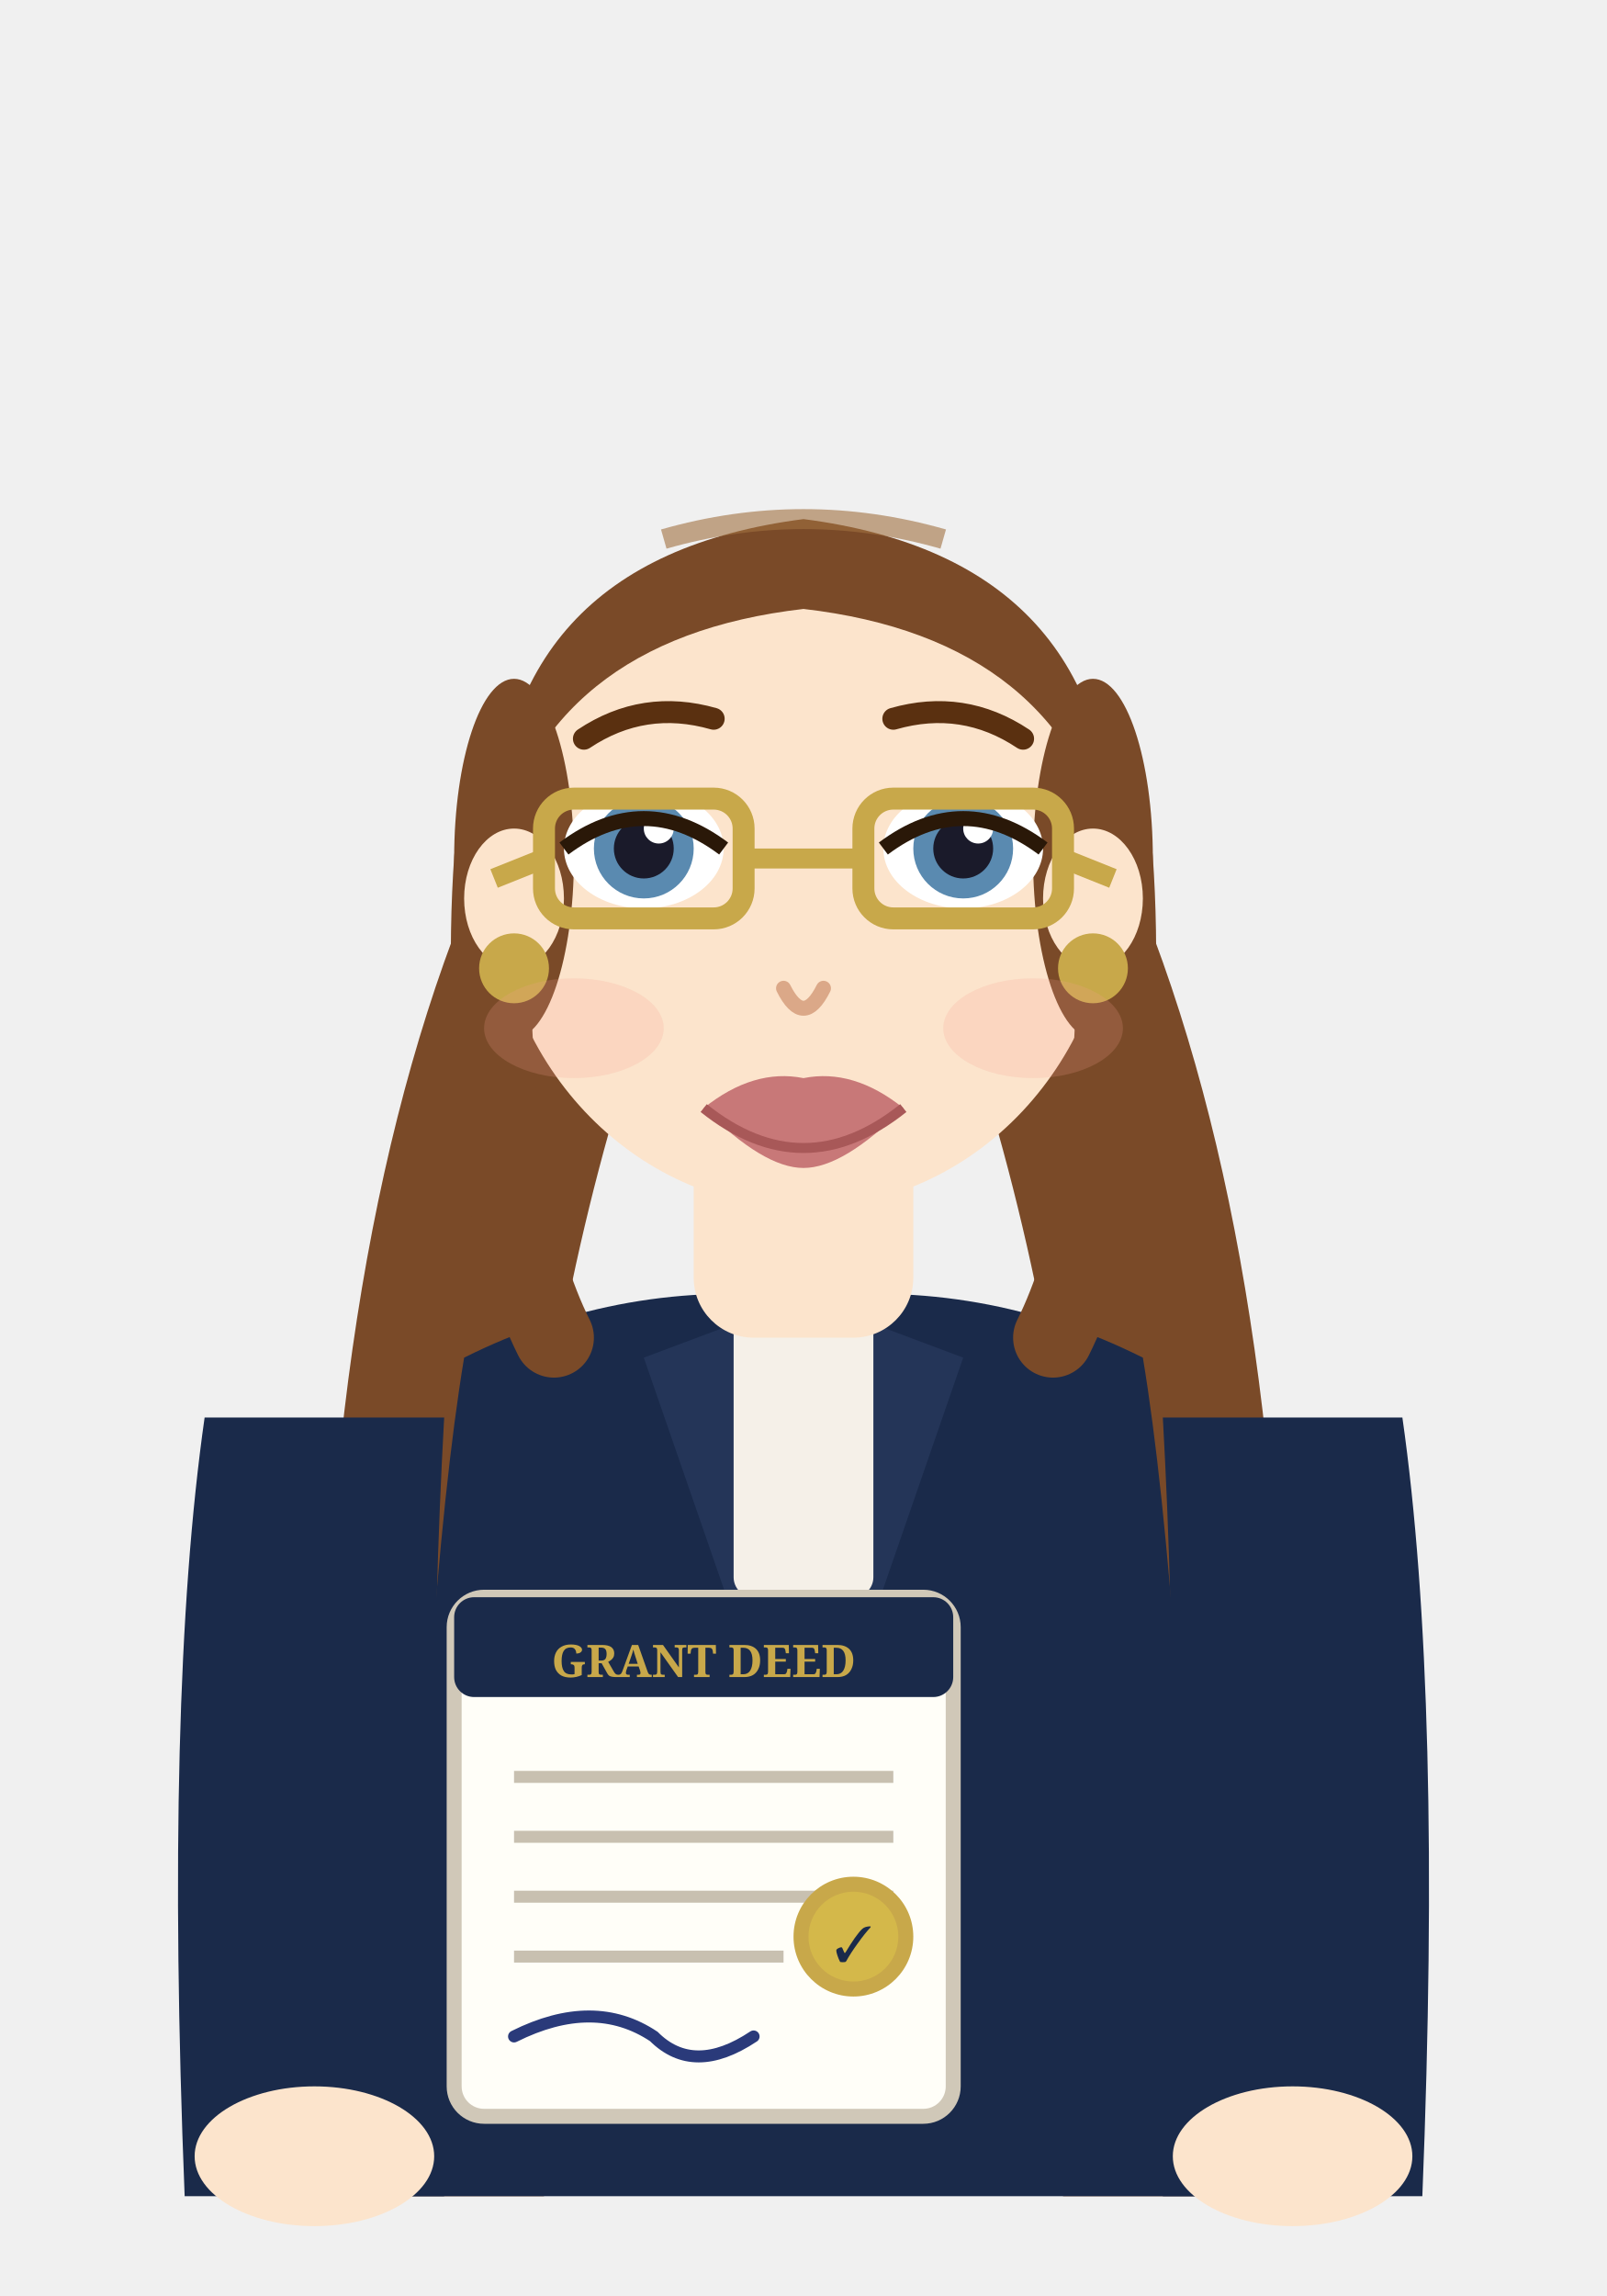
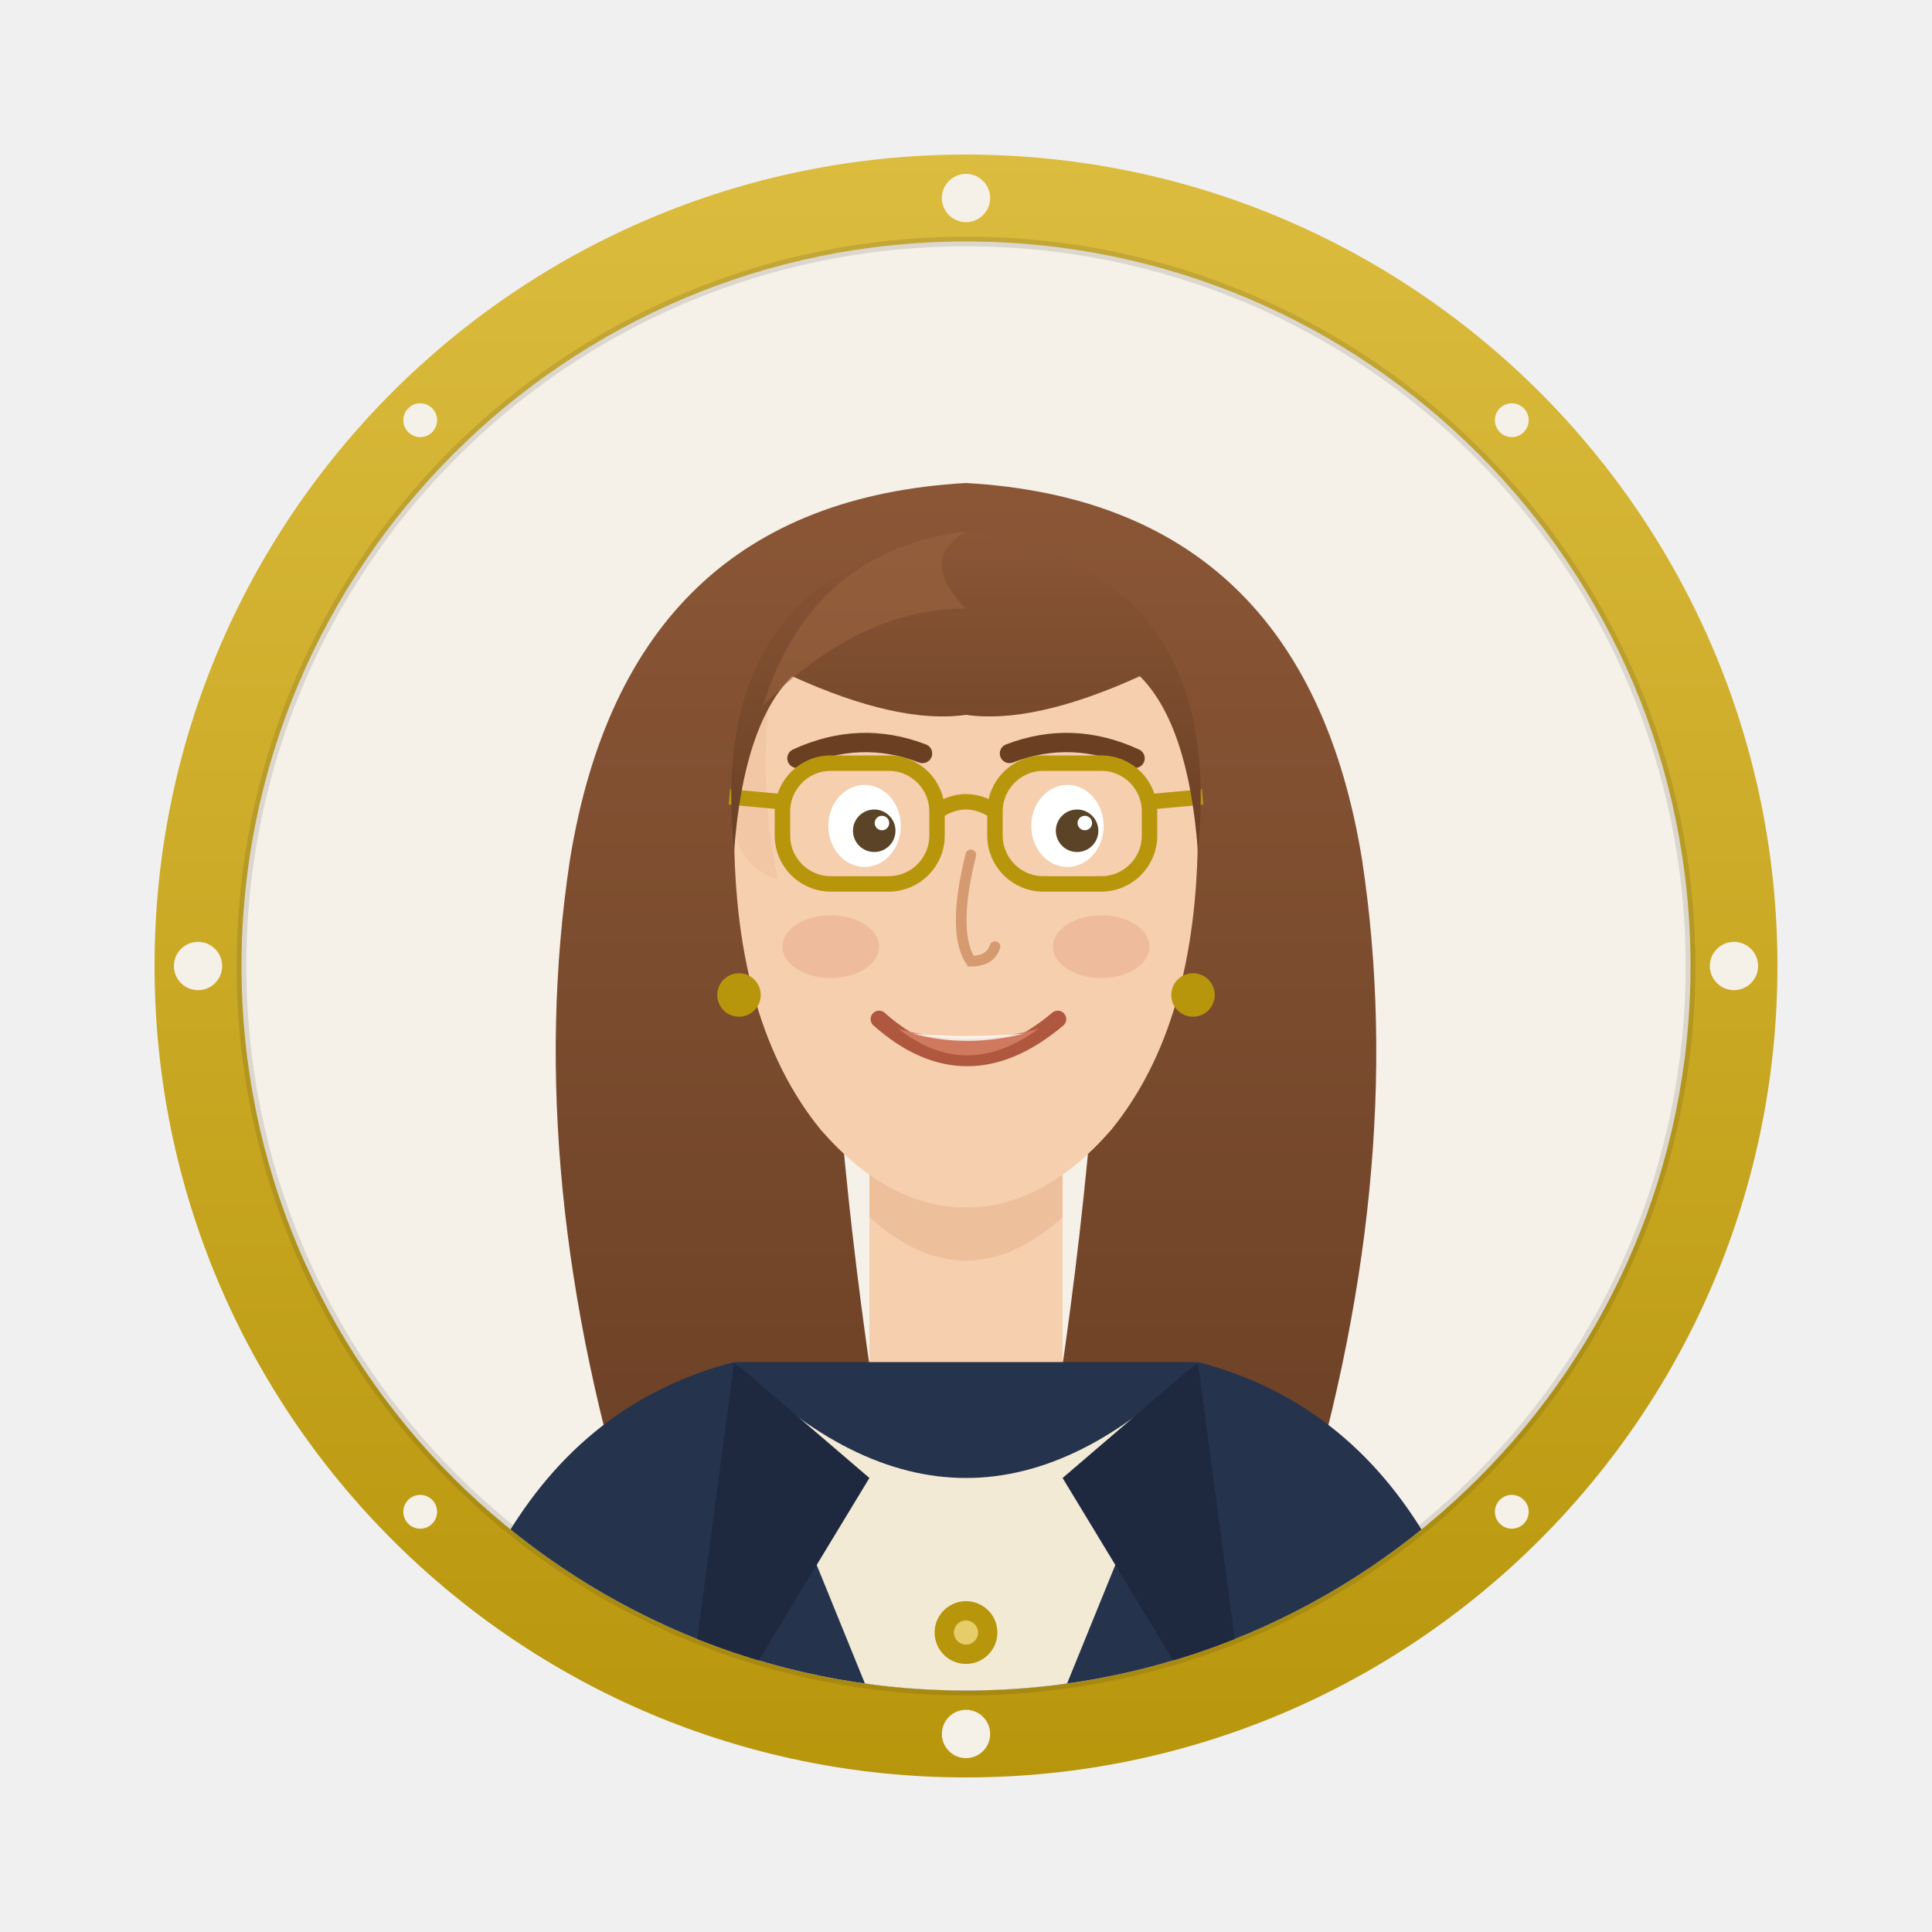
- <svg xmlns="http://www.w3.org/2000/svg" width="140" height="200" viewBox="0 0 160 230">
-   <path d="M 52 78 Q 34 112 32 168 Q 30 192 34 220 L 54 220 Q 50 192 52 164 Q 54 132 64 102 Z" fill="#7a4a28" />
-   <path d="M 108 78 Q 126 112 128 168 Q 130 192 126 220 L 106 220 Q 110 192 108 164 Q 106 132 96 102 Z" fill="#7a4a28" />
-   <path d="M 46 136 Q 42 160 40 220 L 120 220 Q 118 160 114 136 Q 98 128 80 130 Q 62 128 46 136 Z" fill="#1a2a4a" />
-   <path d="M 80 130 L 64 136 L 73 162 L 80 156 Z" fill="#243558" />
-   <path d="M 80 130 L 96 136 L 87 162 L 80 156 Z" fill="#243558" />
-   <rect x="73" y="130" width="14" height="30" rx="2" fill="#f5f0e8" />
-   <rect x="69" y="110" width="22" height="24" rx="6" fill="#fce4cc" />
-   <ellipse cx="80" cy="88" rx="31" ry="33" fill="#fce4cc" />
-   <path d="M 49 86 Q 49 56 80 52 Q 111 56 111 86 Q 106 64 80 61 Q 54 64 49 86 Z" fill="#7a4a28" />
-   <path d="M 49 86 Q 48 100 50 118 Q 52 128 55 134" stroke="#7a4a28" stroke-width="8" fill="none" stroke-linecap="round" />
-   <path d="M 111 86 Q 112 100 110 118 Q 108 128 105 134" stroke="#7a4a28" stroke-width="8" fill="none" stroke-linecap="round" />
-   <ellipse cx="51" cy="86" rx="6" ry="18" fill="#7a4a28" />
-   <ellipse cx="109" cy="86" rx="6" ry="18" fill="#7a4a28" />
-   <path d="M 66 54 Q 73 52 80 52 Q 87 52 94 54" stroke="#a07040" stroke-width="2" fill="none" opacity="0.6" />
-   <ellipse cx="51" cy="90" rx="5" ry="7" fill="#fce4cc" />
-   <ellipse cx="109" cy="90" rx="5" ry="7" fill="#fce4cc" />
-   <circle cx="51" cy="97" r="3.5" fill="#c8a84a" />
-   <circle cx="109" cy="97" r="3.5" fill="#c8a84a" />
-   <path d="M 58 74 Q 64 70 71 72" stroke="#5a3010" stroke-width="2.2" fill="none" stroke-linecap="round" />
-   <path d="M 89 72 Q 96 70 102 74" stroke="#5a3010" stroke-width="2.2" fill="none" stroke-linecap="round" />
-   <ellipse cx="64" cy="85" rx="8" ry="6" fill="#fff" />
-   <ellipse cx="96" cy="85" rx="8" ry="6" fill="#fff" />
-   <circle cx="64" cy="85" r="5" fill="#5a8ab0" />
-   <circle cx="96" cy="85" r="5" fill="#5a8ab0" />
-   <circle cx="64" cy="85" r="3" fill="#1a1a2a" />
-   <circle cx="96" cy="85" r="3" fill="#1a1a2a" />
-   <circle cx="65.5" cy="83" r="1.5" fill="#fff" />
-   <circle cx="97.5" cy="83" r="1.5" fill="#fff" />
-   <path d="M 56 85 Q 64 79 72 85" stroke="#2a1808" stroke-width="1.5" fill="none" />
-   <path d="M 88 85 Q 96 79 104 85" stroke="#2a1808" stroke-width="1.5" fill="none" />
-   <rect x="54" y="80" width="20" height="12" rx="3" fill="none" stroke="#c8a84a" stroke-width="2.2" />
-   <rect x="86" y="80" width="20" height="12" rx="3" fill="none" stroke="#c8a84a" stroke-width="2.2" />
-   <line x1="74" y1="86" x2="86" y2="86" stroke="#c8a84a" stroke-width="2" />
-   <line x1="54" y1="86" x2="49" y2="88" stroke="#c8a84a" stroke-width="2" />
-   <line x1="106" y1="86" x2="111" y2="88" stroke="#c8a84a" stroke-width="2" />
-   <path d="M 78 99 Q 80 103 82 99" stroke="#dba888" stroke-width="1.5" fill="none" stroke-linecap="round" />
-   <path d="M 70 111 Q 75 107 80 108 Q 85 107 90 111 Q 84 117 80 117 Q 76 117 70 111 Z" fill="#c87878" />
-   <path d="M 70 111 Q 80 119 90 111" stroke="#a85858" stroke-width="1" fill="none" />
-   <ellipse cx="57" cy="103" rx="9" ry="5" fill="#f5a090" opacity="0.2" />
-   <ellipse cx="103" cy="103" rx="9" ry="5" fill="#f5a090" opacity="0.2" />
-   <path d="M 20 142 Q 16 170 18 220 L 44 220 Q 42 178 44 142 Z" fill="#1a2a4a" />
-   <path d="M 140 142 Q 144 170 142 220 L 116 220 Q 118 178 116 142 Z" fill="#1a2a4a" />
-   <ellipse cx="31" cy="216" rx="12" ry="7" fill="#fce4cc" />
-   <ellipse cx="129" cy="216" rx="12" ry="7" fill="#fce4cc" />
-   <rect x="45" y="160" width="50" height="52" rx="3" fill="#fffef8" stroke="#d0c8b8" stroke-width="1.5" />
-   <rect x="45" y="160" width="50" height="10" rx="2" fill="#1a2a4a" />
-   <text x="70" y="168" font-family="Georgia, serif" font-size="4.5" fill="#c8a84a" text-anchor="middle" font-weight="bold">GRANT DEED</text>
-   <line x1="51" y1="178" x2="89" y2="178" stroke="#c8c0b0" stroke-width="1.2" />
-   <line x1="51" y1="184" x2="89" y2="184" stroke="#c8c0b0" stroke-width="1.2" />
-   <line x1="51" y1="190" x2="89" y2="190" stroke="#c8c0b0" stroke-width="1.2" />
-   <line x1="51" y1="196" x2="78" y2="196" stroke="#c8c0b0" stroke-width="1.2" />
-   <circle cx="85" cy="194" r="6" fill="#c8a84a" />
-   <circle cx="85" cy="194" r="4.5" fill="#d4b84a" />
-   <text x="85" y="196.5" font-family="serif" font-size="5" fill="#1a2a4a" text-anchor="middle">✓</text>
-   <path d="M 51 204 Q 59 200 65 204 Q 69 208 75 204" stroke="#2a3a7a" stroke-width="1.2" fill="none" stroke-linecap="round" />
+ <svg xmlns="http://www.w3.org/2000/svg" width="400" height="400" viewBox="0 0 400 400">
+   <defs>
+     <linearGradient id="ring" x1="0" y1="0" x2="0" y2="1">
+       <stop offset="0" stop-color="#dcbc3e" />
+       <stop offset="1" stop-color="#b8960c" />
+     </linearGradient>
+     <linearGradient id="hair" x1="0" y1="0" x2="0" y2="1">
+       <stop offset="0" stop-color="#8a5636" />
+       <stop offset="1" stop-color="#6b4025" />
+     </linearGradient>
+     <clipPath id="badge">
+       <circle cx="200" cy="200" r="150" />
+     </clipPath>
+   </defs>
+   <circle cx="200" cy="200" r="168" fill="url(#ring)" />
+   <circle cx="200" cy="200" r="150" fill="#f5f0e8" />
+   <circle cx="200" cy="200" r="150" fill="none" stroke="#1a1710" stroke-width="2" opacity="0.12" />
+   <g fill="#f5f0e8">
+     <circle cx="200" cy="41" r="5" />
+     <circle cx="359" cy="200" r="5" />
+     <circle cx="200" cy="359" r="5" />
+     <circle cx="41" cy="200" r="5" />
+     <circle cx="313" cy="87" r="3.5" />
+     <circle cx="313" cy="313" r="3.5" />
+     <circle cx="87" cy="313" r="3.5" />
+     <circle cx="87" cy="87" r="3.5" />
+   </g>
+   <g clip-path="url(#badge)">
+     <path d="M 132 320              Q 108 244 118 178              Q 130 104 200 100              Q 270 104 282 178              Q 292 244 268 320              L 214 320              Q 226 252 228 198              Q 231 150 200 142              Q 169 150 172 198              Q 174 252 186 320 Z" fill="url(#hair)" />
+     <path d="M 128 400 Q 132 320 200 300 Q 268 320 272 400 Z" fill="#f5cfae" />
+     <path d="M 180 236 L 180 286 Q 200 300 220 286 L 220 236 Z" fill="#f5cfae" />
+     <path d="M 180 252 Q 200 270 220 252 L 220 240 L 180 240 Z" fill="#e2ab80" opacity="0.4" />
+     <path d="M 150 320 Q 200 300 250 320 Q 200 314 150 320 Z" fill="#e2ab80" opacity="0.25" />
+     <path d="M 84 400 Q 90 298 152 282 L 248 282 Q 310 298 316 400 Z" fill="#26334d" />
+     <path d="M 152 282 L 200 400 L 248 282 Q 224 306 200 306 Q 176 306 152 282 Z" fill="#f3ead6" />
+     <path d="M 152 282 L 140 372 L 180 306 Z" fill="#1e2940" />
+     <path d="M 248 282 L 260 372 L 220 306 Z" fill="#1e2940" />
+     <circle cx="200" cy="338" r="6.5" fill="#b8960c" />
+     <circle cx="200" cy="338" r="2.5" fill="#e6cd6a" />
+     <path d="M 152 172 Q 152 124 200 120 Q 248 124 248 172 Q 248 212 230 234 Q 216 250 200 250 Q 184 250 170 234 Q 152 212 152 172 Z" fill="#f5cfae" />
+     <path d="M 152 172 Q 152 146 161 134 Q 156 158 161 182 Q 154 180 152 172 Z" fill="#e6b58f" opacity="0.30" />
+     <ellipse cx="172" cy="196" rx="10" ry="6.5" fill="#eaa78c" opacity="0.5" />
+     <ellipse cx="228" cy="196" rx="10" ry="6.5" fill="#eaa78c" opacity="0.5" />
+     <path d="M 165 157 Q 178 151 191 156" stroke="#6b3f22" stroke-width="4" fill="none" stroke-linecap="round" />
+     <path d="M 209 156 Q 222 151 235 157" stroke="#6b3f22" stroke-width="4" fill="none" stroke-linecap="round" />
+     <ellipse cx="179" cy="171" rx="7.5" ry="8.5" fill="#fff" />
+     <ellipse cx="221" cy="171" rx="7.5" ry="8.5" fill="#fff" />
+     <circle cx="181" cy="172" r="4.4" fill="#5a4326" />
+     <circle cx="223" cy="172" r="4.4" fill="#5a4326" />
+     <circle cx="182.6" cy="170.4" r="1.5" fill="#fff" />
+     <circle cx="224.6" cy="170.4" r="1.5" fill="#fff" />
+     <g fill="none" stroke="#b8960c" stroke-width="3.2">
+       <rect x="162" y="158" width="32" height="25" rx="10" />
+       <rect x="206" y="158" width="32" height="25" rx="10" />
+       <path d="M 194 168 Q 200 164 206 168" />
+       <path d="M 162 166 L 151 165" />
+       <path d="M 238 166 L 249 165" />
+     </g>
+     <path d="M 201 177 Q 197 193 201 199 Q 205 199 206 196" stroke="#d69a70" stroke-width="2.2" fill="none" stroke-linecap="round" />
+     <path d="M 182 211 Q 200 227 219 211" stroke="#b05740" stroke-width="3.5" fill="none" stroke-linecap="round" />
+     <path d="M 186 213 Q 200 224 215 213 Q 200 217 186 213 Z" fill="#cf7a5e" />
+     <path d="M 189 214 Q 200 217 212 214 Q 200 215 189 214 Z" fill="#fff" opacity="0.8" />
+     <path d="M 152 176 Q 146 118 200 110 Q 254 118 248 176 Q 246 150 236 140 Q 214 150 200 148 Q 186 150 164 140 Q 154 150 152 176 Z" fill="url(#hair)" />
+     <path d="M 200 110 Q 168 114 158 146 Q 178 126 200 126 Q 190 116 200 110 Z" fill="#9a6440" opacity="0.55" />
+     <circle cx="153" cy="206" r="4.5" fill="#b8960c" />
+     <circle cx="247" cy="206" r="4.5" fill="#b8960c" />
+   </g>
</svg>
